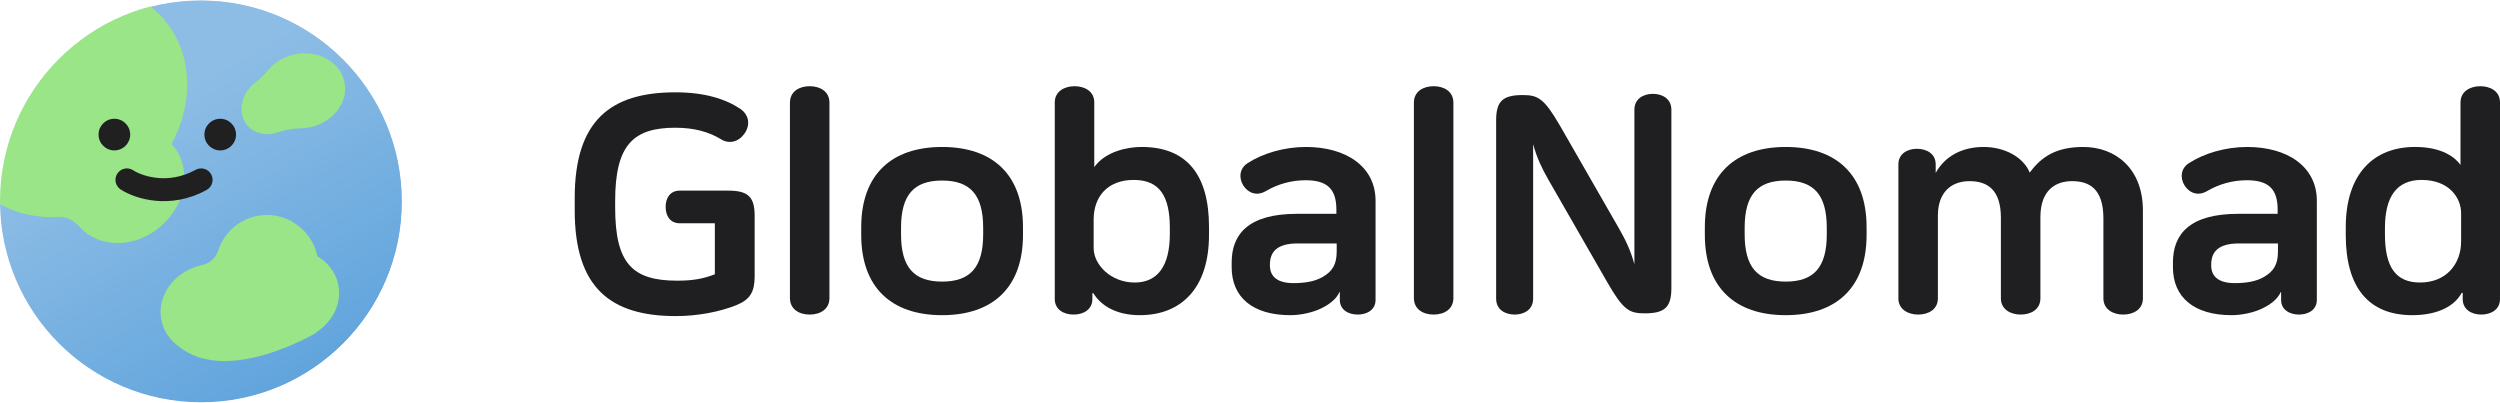
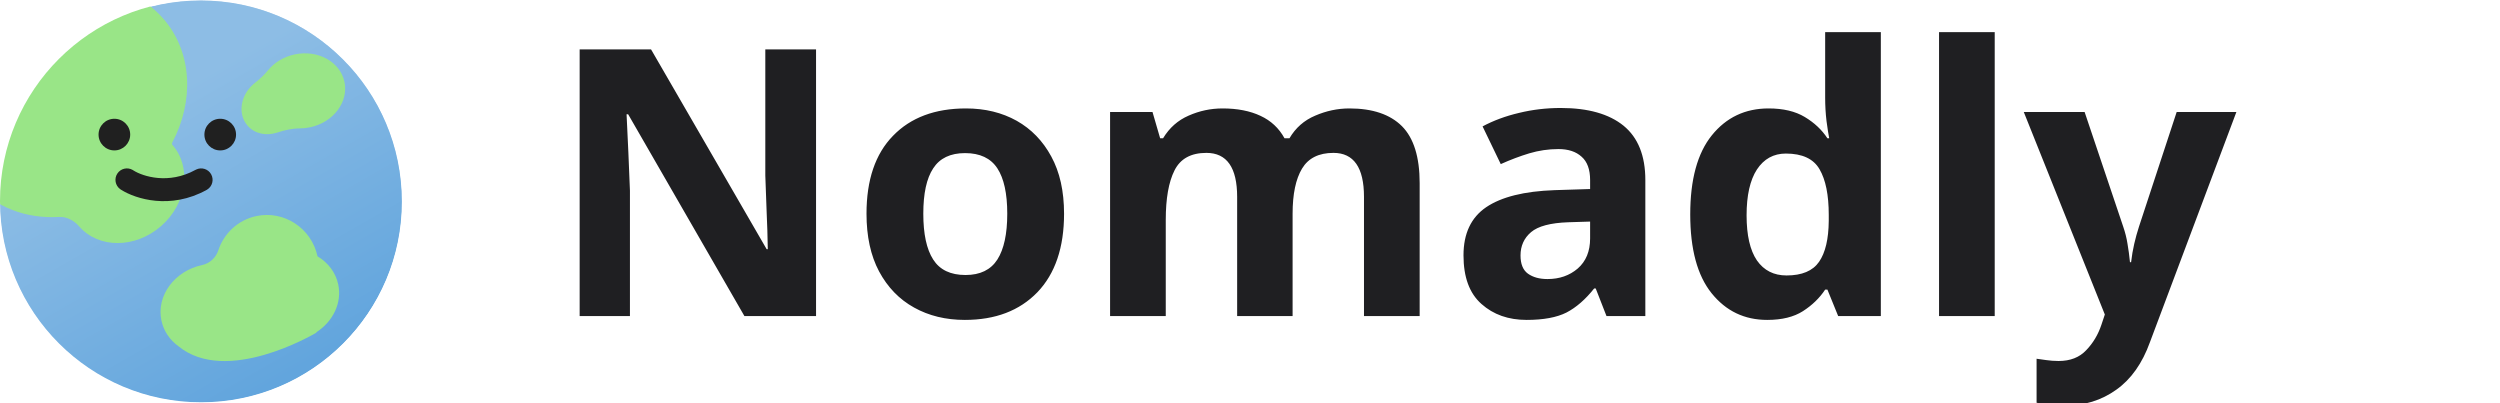
<svg xmlns="http://www.w3.org/2000/svg" width="174" height="28" viewBox="0 0 174 28" fill="none">
  <mask id="mask0_29267_12481" style="mask-type:alpha" maskUnits="userSpaceOnUse" x="0" y="0" width="28" height="28">
    <path d="M28 14C28 21.732 21.732 28 14 28C6.268 28 0 21.732 0 14C0 6.268 6.268 0 14 0C21.732 0 28 6.268 28 14Z" fill="#70ACDE" />
  </mask>
  <g mask="url(#mask0_29267_12481)">
    <circle cx="13.97" cy="14.031" r="14" fill="#70ACDE" />
    <circle cx="13.97" cy="14.031" r="14" fill="url(#paint0_linear_29267_12481)" fill-opacity="0.2" />
    <path d="M-0.181 1.344C3.448 -1.826 8.615 -1.849 11.36 1.292C13.393 3.62 13.526 7.03 11.984 9.931C11.956 9.983 11.964 10.047 12.003 10.091C13.358 11.643 13.004 14.169 11.212 15.735C9.42 17.3 6.869 17.312 5.513 15.76C5.158 15.354 4.648 15.069 4.109 15.1C1.856 15.232 -0.312 14.458 -1.783 12.774C-4.528 9.632 -3.811 4.515 -0.181 1.344Z" fill="#99E587" />
    <path d="M20.499 3.789C22.116 3.441 23.672 4.294 23.973 5.693C24.274 7.093 23.207 8.51 21.59 8.858C21.347 8.911 21.105 8.936 20.869 8.936C20.339 8.937 19.803 9.059 19.3 9.225C18.541 9.476 17.729 9.318 17.232 8.748C16.537 7.953 16.719 6.658 17.637 5.855C17.677 5.821 17.717 5.788 17.757 5.757C18.085 5.504 18.393 5.214 18.654 4.893C19.086 4.361 19.731 3.954 20.499 3.789Z" fill="#99E587" />
    <path d="M17.831 15.041C19.766 14.625 21.676 15.877 22.098 17.838C22.098 17.839 22.099 17.84 22.1 17.841C22.824 18.271 23.359 18.952 23.54 19.79C23.817 21.08 23.175 22.377 22.022 23.121C22.017 23.125 22.017 23.133 22.023 23.136C22.03 23.138 22.033 23.145 22.028 23.148C21.743 23.317 15.753 26.811 12.433 24.108C11.833 23.677 11.396 23.059 11.237 22.318C10.866 20.596 12.134 18.862 14.068 18.446C14.072 18.445 14.076 18.445 14.08 18.444C14.594 18.335 15.028 17.933 15.191 17.434C15.576 16.258 16.548 15.317 17.831 15.041Z" fill="#99E587" />
    <path d="M9.062 9.367C9.062 9.975 8.569 10.469 7.96 10.469C7.352 10.469 6.859 9.975 6.859 9.367C6.859 8.759 7.352 8.266 7.96 8.266C8.569 8.266 9.062 8.759 9.062 9.367Z" fill="#202020" />
    <path d="M16.429 9.367C16.429 9.975 15.936 10.469 15.328 10.469C14.719 10.469 14.226 9.975 14.226 9.367C14.226 8.759 14.719 8.266 15.328 8.266C15.936 8.266 16.429 8.759 16.429 9.367Z" fill="#202020" />
    <path d="M13.649 11.802C14.028 11.616 14.49 11.759 14.697 12.132C14.903 12.506 14.779 12.973 14.42 13.195L14.385 13.216C11.864 14.611 9.443 13.845 8.443 13.216L8.397 13.186L8.363 13.163C8.022 12.914 7.932 12.439 8.166 12.082C8.399 11.725 8.87 11.617 9.235 11.829L9.27 11.851L9.299 11.87C9.936 12.268 11.726 12.864 13.613 11.82L13.649 11.802Z" fill="#202020" />
  </g>
-   <path d="M168.545 12.523C166.822 12.523 165.992 13.671 165.992 15.88V16.305C165.992 18.579 166.734 19.663 168.436 19.663C170.247 19.663 171.294 18.388 171.294 16.794V14.839C171.294 13.756 170.443 12.523 168.545 12.523ZM172.625 6C173.345 6 174 6.361 174 7.126V20.81C174 21.554 173.367 21.894 172.691 21.894C172.036 21.894 171.404 21.554 171.404 20.81V20.385H171.338C170.705 21.511 169.331 21.936 167.891 21.936C164.858 21.936 163.265 20.003 163.265 16.369V15.817C163.265 12.12 165.185 10.228 168.087 10.228C169.985 10.228 170.902 10.972 171.251 11.482V7.126C171.251 6.361 171.927 6 172.625 6Z" fill="#1F1F22" />
-   <path d="M155.841 16.943C154.401 16.943 153.899 17.517 153.899 18.43V18.473C153.899 19.28 154.466 19.705 155.535 19.705C156.386 19.705 157.041 19.578 157.564 19.28C158.263 18.877 158.546 18.388 158.546 17.496V16.943H155.841ZM156.408 10.229C159.223 10.229 161.252 11.61 161.252 13.968V20.874C161.252 21.575 160.641 21.894 160.008 21.894C159.375 21.894 158.765 21.575 158.765 20.874V20.322H158.743C158.525 20.81 158.066 21.172 157.455 21.469C156.888 21.745 156.059 21.936 155.317 21.936C152.721 21.936 151.237 20.704 151.237 18.601V18.261C151.237 16.327 152.371 14.882 155.775 14.882H158.524V14.585C158.524 13.14 157.87 12.545 156.386 12.545C155.404 12.545 154.466 12.8 153.593 13.31C153.004 13.65 152.393 13.458 152.044 12.906C151.717 12.375 151.782 11.716 152.35 11.355C153.397 10.675 154.881 10.229 156.408 10.229Z" fill="#1F1F22" />
-   <path d="M138.062 10.229C139.546 10.229 140.833 10.951 141.27 12.014C142.121 10.845 143.19 10.229 145.001 10.229C147.226 10.229 149.146 11.716 149.146 14.648V20.768C149.146 21.533 148.492 21.894 147.772 21.894C147.074 21.894 146.397 21.533 146.397 20.768V15.201C146.397 13.097 145.372 12.608 144.215 12.608C143.146 12.608 142.012 13.161 142.012 15.116V20.768C142.012 21.533 141.357 21.894 140.637 21.894C139.939 21.894 139.262 21.533 139.262 20.768V15.158C139.262 13.182 138.302 12.608 137.081 12.608C135.793 12.608 134.877 13.395 134.877 15.009V20.768C134.877 21.533 134.222 21.894 133.502 21.894C132.804 21.894 132.128 21.533 132.128 20.768V11.44C132.128 10.696 132.76 10.356 133.415 10.356C134.091 10.356 134.724 10.696 134.724 11.44V12.035C135.357 10.887 136.535 10.229 138.062 10.229Z" fill="#1F1F22" />
-   <path d="M124.286 10.229C127.821 10.229 129.915 12.162 129.915 15.817V16.348C129.915 20.003 127.821 21.936 124.286 21.936C120.751 21.936 118.657 20.003 118.657 16.348V15.817C118.657 12.162 120.751 10.229 124.286 10.229ZM124.286 12.566C122.322 12.566 121.428 13.565 121.428 15.86V16.306C121.428 18.601 122.322 19.599 124.286 19.599C126.25 19.599 127.144 18.601 127.144 16.306V15.86C127.144 13.565 126.25 12.566 124.286 12.566Z" fill="#1F1F22" />
-   <path d="M115.041 6.531C115.696 6.531 116.328 6.871 116.328 7.636V20.045C116.328 21.384 115.87 21.809 114.474 21.809C113.405 21.809 112.99 21.596 111.877 19.663L107.753 12.481C107.317 11.716 106.968 10.993 106.706 10.037V20.789C106.706 21.554 106.073 21.894 105.419 21.894C104.764 21.894 104.131 21.554 104.131 20.789V8.38C104.131 7.041 104.59 6.616 105.986 6.616C107.055 6.616 107.47 6.85 108.583 8.762L112.706 15.944C113.143 16.709 113.492 17.432 113.754 18.388V7.636C113.754 6.871 114.386 6.531 115.041 6.531Z" fill="#1F1F22" />
-   <path d="M99.781 6C100.501 6 101.156 6.361 101.156 7.147V20.746C101.156 21.532 100.501 21.894 99.781 21.894C99.061 21.894 98.407 21.532 98.407 20.746V7.147C98.407 6.361 99.061 6 99.781 6Z" fill="#1F1F22" />
-   <path d="M90.328 16.943C88.888 16.943 88.386 17.517 88.386 18.43V18.473C88.386 19.28 88.953 19.705 90.022 19.705C90.874 19.705 91.528 19.578 92.052 19.28C92.75 18.877 93.034 18.388 93.034 17.496V16.943H90.328ZM90.895 10.229C93.71 10.229 95.739 11.61 95.739 13.968V20.874C95.739 21.575 95.128 21.894 94.495 21.894C93.863 21.894 93.252 21.575 93.252 20.874V20.322H93.23C93.012 20.81 92.553 21.172 91.943 21.469C91.375 21.745 90.546 21.936 89.804 21.936C87.208 21.936 85.724 20.704 85.724 18.601V18.261C85.724 16.327 86.859 14.882 90.263 14.882H93.012V14.585C93.012 13.14 92.357 12.545 90.874 12.545C89.892 12.545 88.953 12.8 88.081 13.31C87.492 13.65 86.881 13.458 86.531 12.906C86.204 12.375 86.27 11.716 86.837 11.355C87.884 10.675 89.368 10.229 90.895 10.229Z" fill="#1F1F22" />
-   <path d="M74.787 6C75.507 6 76.161 6.361 76.161 7.126V11.631C76.947 10.526 78.496 10.228 79.456 10.228C82.598 10.228 84.147 12.162 84.147 15.796V16.348C84.147 20.045 82.227 21.936 79.325 21.936C77.732 21.936 76.641 21.299 76.096 20.406H76.03V20.81C76.03 21.554 75.397 21.894 74.721 21.894C74.045 21.894 73.412 21.554 73.412 20.81V7.126C73.412 6.361 74.088 6 74.787 6ZM78.91 12.523C77.078 12.523 76.118 13.692 76.118 15.286V17.262C76.118 18.43 77.318 19.663 78.976 19.663C80.569 19.663 81.42 18.515 81.42 16.284V15.859C81.42 13.671 80.721 12.523 78.91 12.523Z" fill="#1F1F22" />
-   <path d="M65.57 10.229C69.105 10.229 71.2 12.162 71.2 15.817V16.348C71.2 20.003 69.105 21.936 65.57 21.936C62.036 21.936 59.941 20.003 59.941 16.348V15.817C59.941 12.162 62.036 10.229 65.57 10.229ZM65.57 12.566C63.606 12.566 62.712 13.565 62.712 15.86V16.306C62.712 18.601 63.606 19.599 65.57 19.599C67.534 19.599 68.429 18.601 68.429 16.306V15.86C68.429 13.565 67.534 12.566 65.57 12.566Z" fill="#1F1F22" />
-   <path d="M56.355 6C57.075 6 57.729 6.361 57.729 7.147V20.746C57.729 21.532 57.075 21.894 56.355 21.894C55.635 21.894 54.98 21.532 54.98 20.746V7.147C54.98 6.361 55.635 6 56.355 6Z" fill="#1F1F22" />
-   <path d="M47.004 6.425C49.055 6.425 50.495 6.892 51.52 7.572C52.175 8.019 52.219 8.741 51.804 9.315C51.39 9.888 50.735 10.037 50.19 9.697C49.36 9.187 48.335 8.89 47.004 8.89C44.08 8.89 42.815 10.08 42.815 13.989V14.436C42.815 18.345 44.015 19.535 47.135 19.535C48.204 19.535 48.946 19.408 49.753 19.089V15.54H47.309C46.633 15.54 46.328 15.009 46.328 14.393C46.328 13.798 46.633 13.267 47.309 13.267H50.67C52.066 13.267 52.524 13.692 52.524 15.03V19.238C52.524 20.321 52.197 20.853 51.259 21.235C50.102 21.703 48.553 22 47.048 22C42.487 22 40 20.024 40 14.648V13.777C40 8.401 42.487 6.425 47.004 6.425Z" fill="#1F1F22" />
+   <text x="38" y="22" font-family="Pretendard, sans-serif" font-size="26" font-weight="700" fill="#1F1F22">Nomadly</text>
  <defs>
    <linearGradient id="paint0_linear_29267_12481" x1="11.818" y1="6.579" x2="22.262" y2="24.817" gradientUnits="userSpaceOnUse">
      <stop stop-color="white" />
      <stop offset="1" stop-color="#2887D7" />
    </linearGradient>
  </defs>
</svg>
